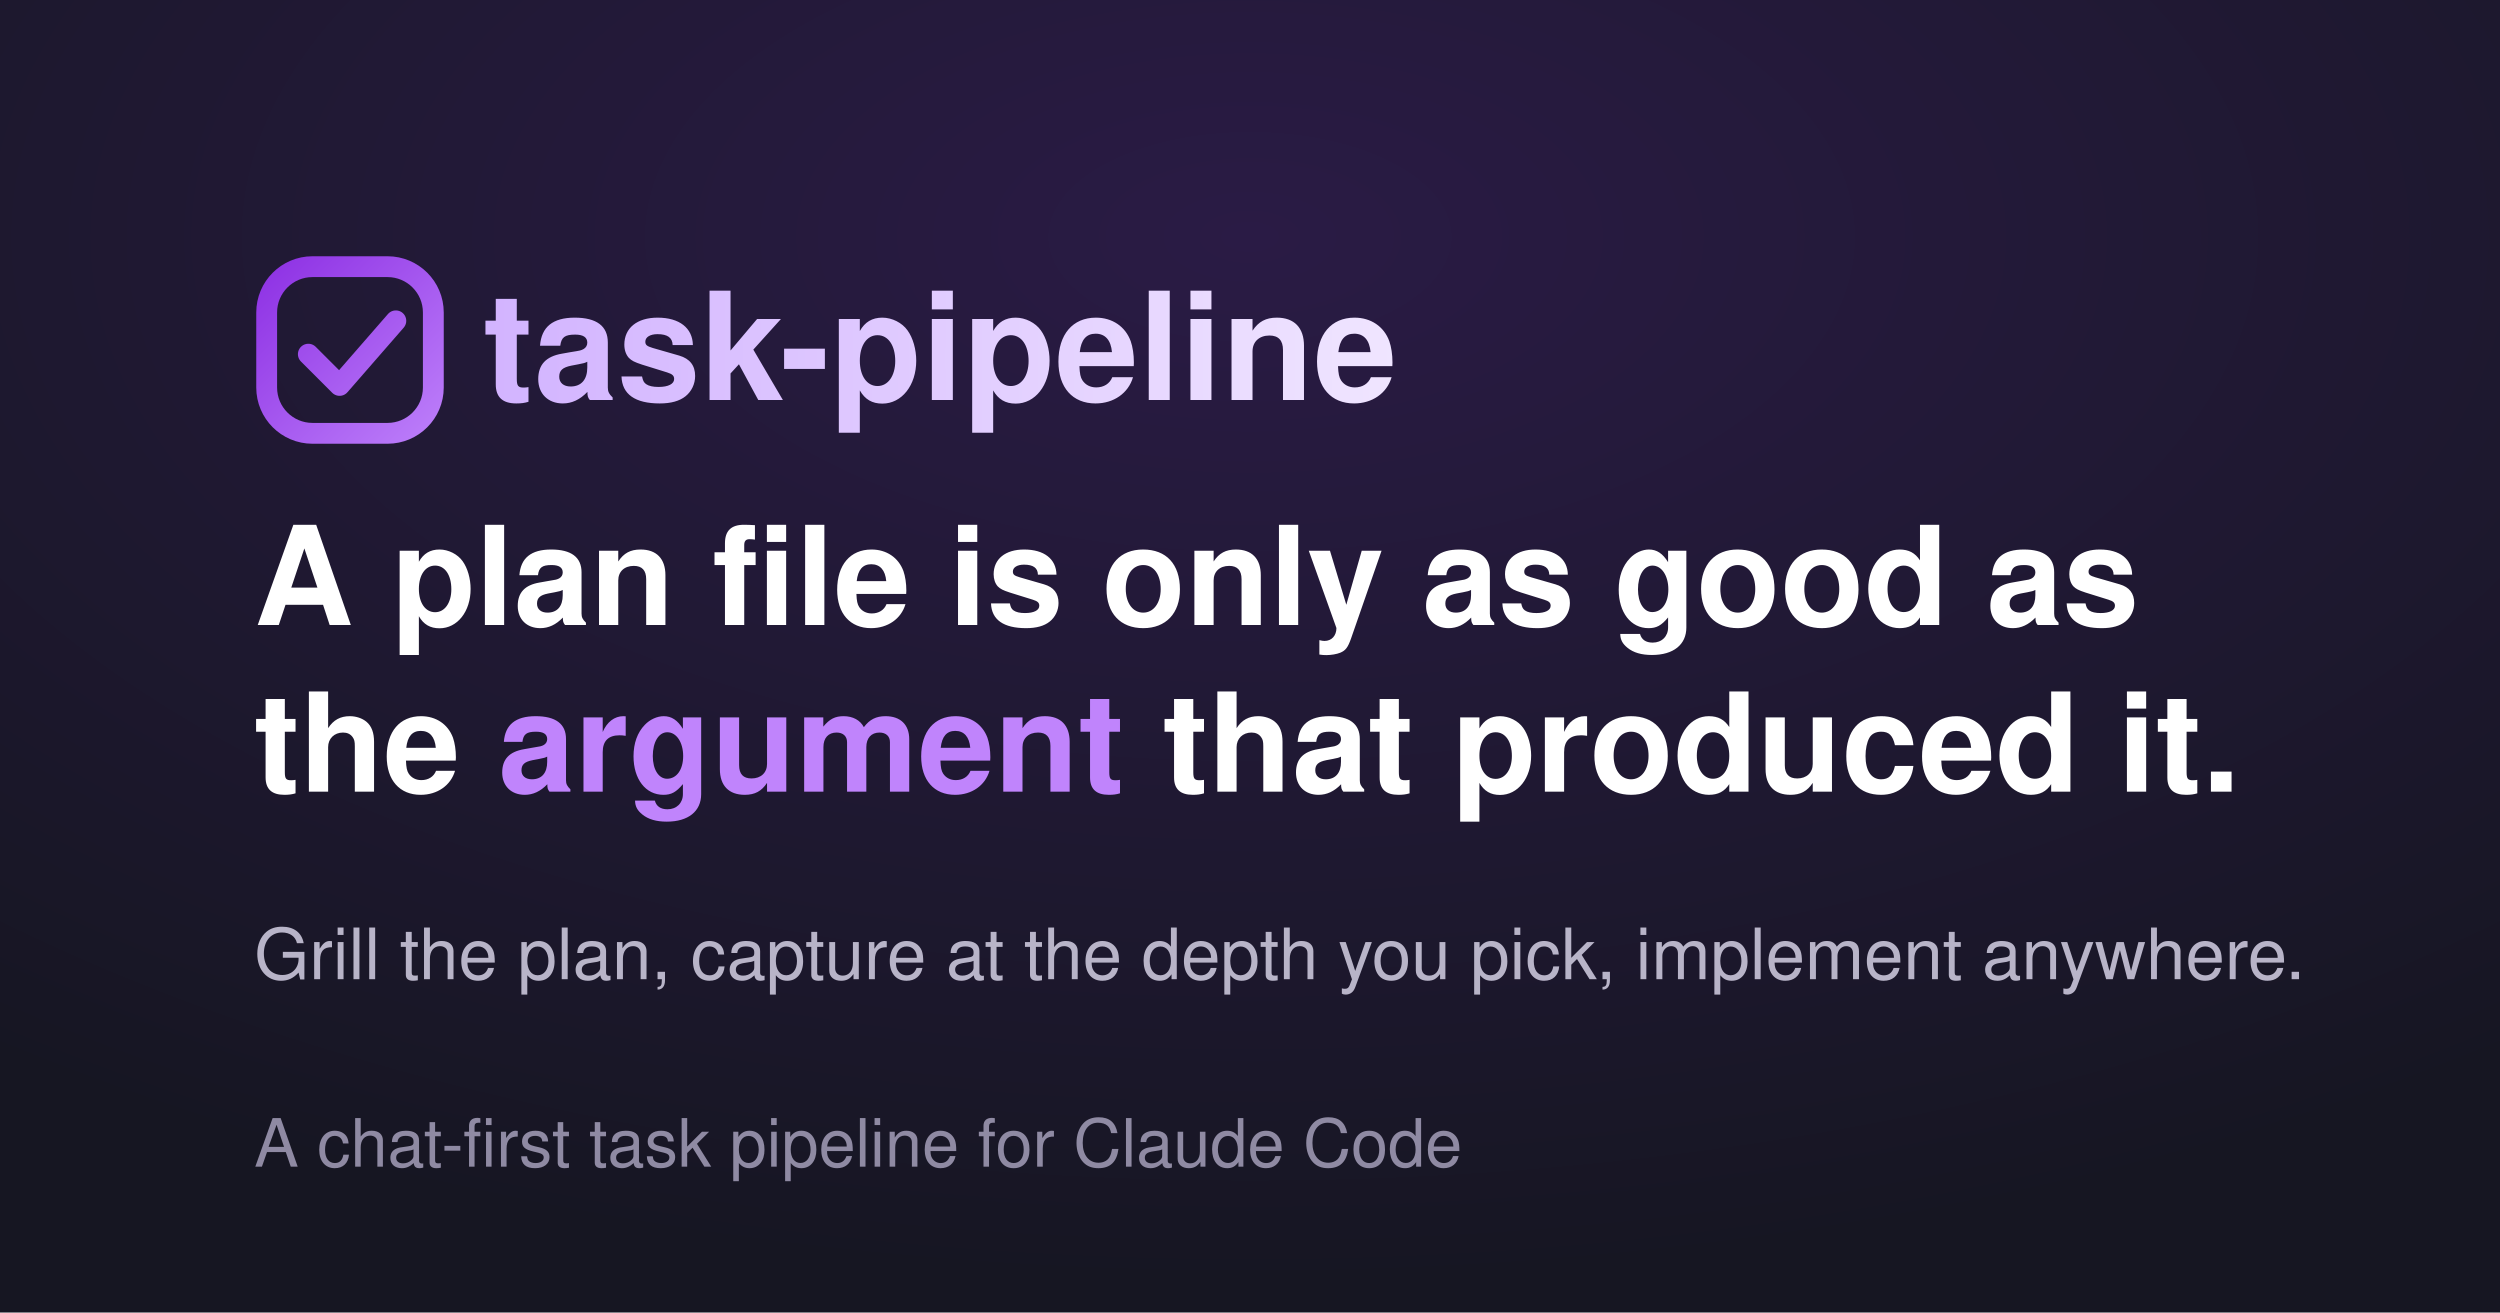
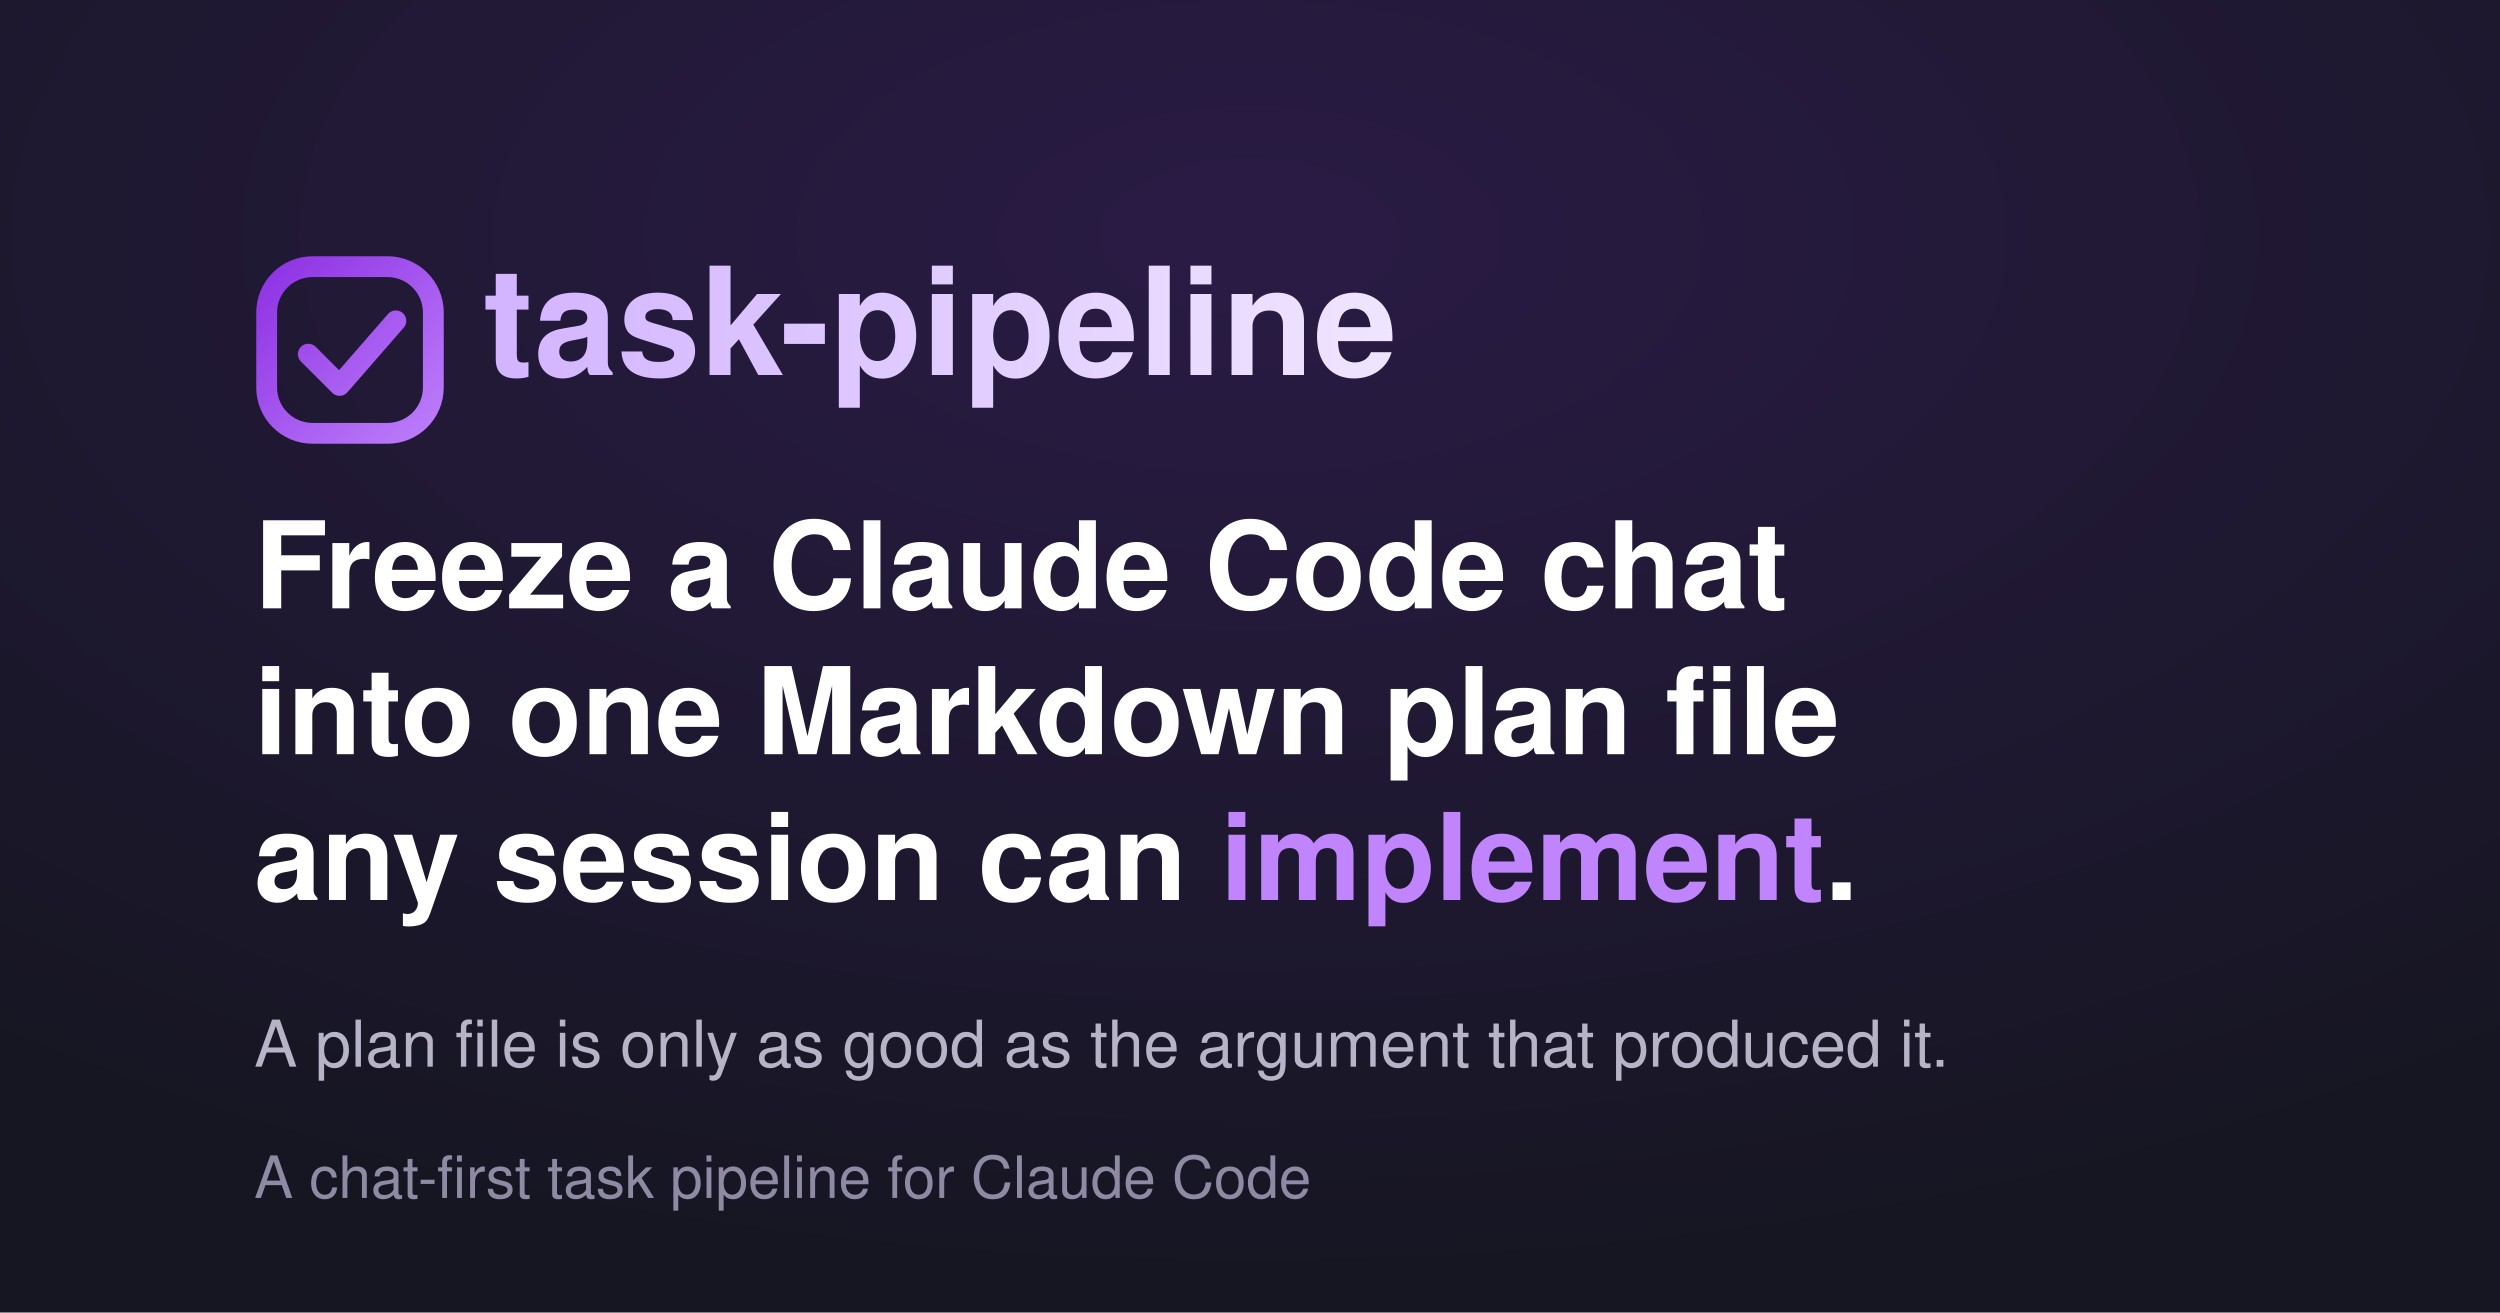
- <svg xmlns="http://www.w3.org/2000/svg" viewBox="0 0 1200 630" width="1200" height="630" role="img" aria-label="task-pipeline — a plan file is only as good as the argument that produced it">
+ <svg xmlns="http://www.w3.org/2000/svg" viewBox="0 0 1200 630" width="1200" height="630" role="img" aria-label="task-pipeline — freeze a Claude Code chat into one Markdown plan file any session can implement">
  <defs>
    <linearGradient id="og-mark" x1="0" y1="0" x2="96" y2="96" gradientUnits="userSpaceOnUse">
      <stop offset="0" stop-color="#8A2BE2" />
      <stop offset="1" stop-color="#c084fc" />
    </linearGradient>
    <linearGradient id="og-word" x1="96" y1="0" x2="900" y2="0" gradientUnits="userSpaceOnUse">
      <stop offset="0" stop-color="#c9a4ff" />
      <stop offset="1" stop-color="#ffffff" />
    </linearGradient>
    <radialGradient id="og-glow" cx="50%" cy="18%" r="80%">
      <stop offset="0" stop-color="#2a1b45" />
      <stop offset="1" stop-color="#161622" />
    </radialGradient>
  </defs>
  <rect width="1200" height="630" fill="url(#og-glow)" />
  <g transform="translate(120 120)">
    <rect x="8" y="8" width="80" height="80" rx="22" fill="none" stroke="url(#og-mark)" stroke-width="10" />
    <path d="M28 50 L43 65 L70 34" fill="none" stroke="url(#og-mark)" stroke-width="10" stroke-linecap="round" stroke-linejoin="round" />
  </g>
-   <text x="232" y="192" font-family="Helvetica Neue, Helvetica, Arial, sans-serif" font-size="72" font-weight="700" fill="url(#og-word)">task-pipeline</text>
-   <text x="122" y="300" font-family="Helvetica Neue, Helvetica, Arial, sans-serif" font-size="66" font-weight="800" fill="#ffffff">A plan file is only as good as</text>
-   <text x="122" y="380" font-family="Helvetica Neue, Helvetica, Arial, sans-serif" font-size="66" font-weight="800" fill="#ffffff">the <tspan fill="#c084fc">argument</tspan> that produced it.</text>
-   <text x="122" y="470" font-family="Helvetica Neue, Helvetica, Arial, sans-serif" font-size="34" font-weight="400" fill="#b8b4c8">Grill the plan, capture at the depth you pick, implement anywhere.</text>
-   <text x="122" y="560" font-family="Helvetica Neue, Helvetica, Arial, sans-serif" font-size="32" font-weight="500" fill="#8f8aa3">A chat-first task pipeline for Claude Code</text>
+   <text x="232" y="180" font-family="Helvetica Neue, Helvetica, Arial, sans-serif" font-size="72" font-weight="700" fill="url(#og-word)">task-pipeline</text>
+   <text x="122" y="292" font-family="Helvetica Neue, Helvetica, Arial, sans-serif" font-size="58" font-weight="800" fill="#ffffff">Freeze a Claude Code chat</text>
+   <text x="122" y="362" font-family="Helvetica Neue, Helvetica, Arial, sans-serif" font-size="58" font-weight="800" fill="#ffffff">into one Markdown plan file</text>
+   <text x="122" y="432" font-family="Helvetica Neue, Helvetica, Arial, sans-serif" font-size="58" font-weight="800" fill="#ffffff">any session can <tspan fill="#c084fc">implement</tspan>.</text>
+   <text x="122" y="512" font-family="Helvetica Neue, Helvetica, Arial, sans-serif" font-size="31" font-weight="400" fill="#b8b4c8">A plan file is only as good as the argument that produced it.</text>
+   <text x="122" y="575" font-family="Helvetica Neue, Helvetica, Arial, sans-serif" font-size="28" font-weight="500" fill="#8f8aa3">A chat-first task pipeline for Claude Code</text>
</svg>
